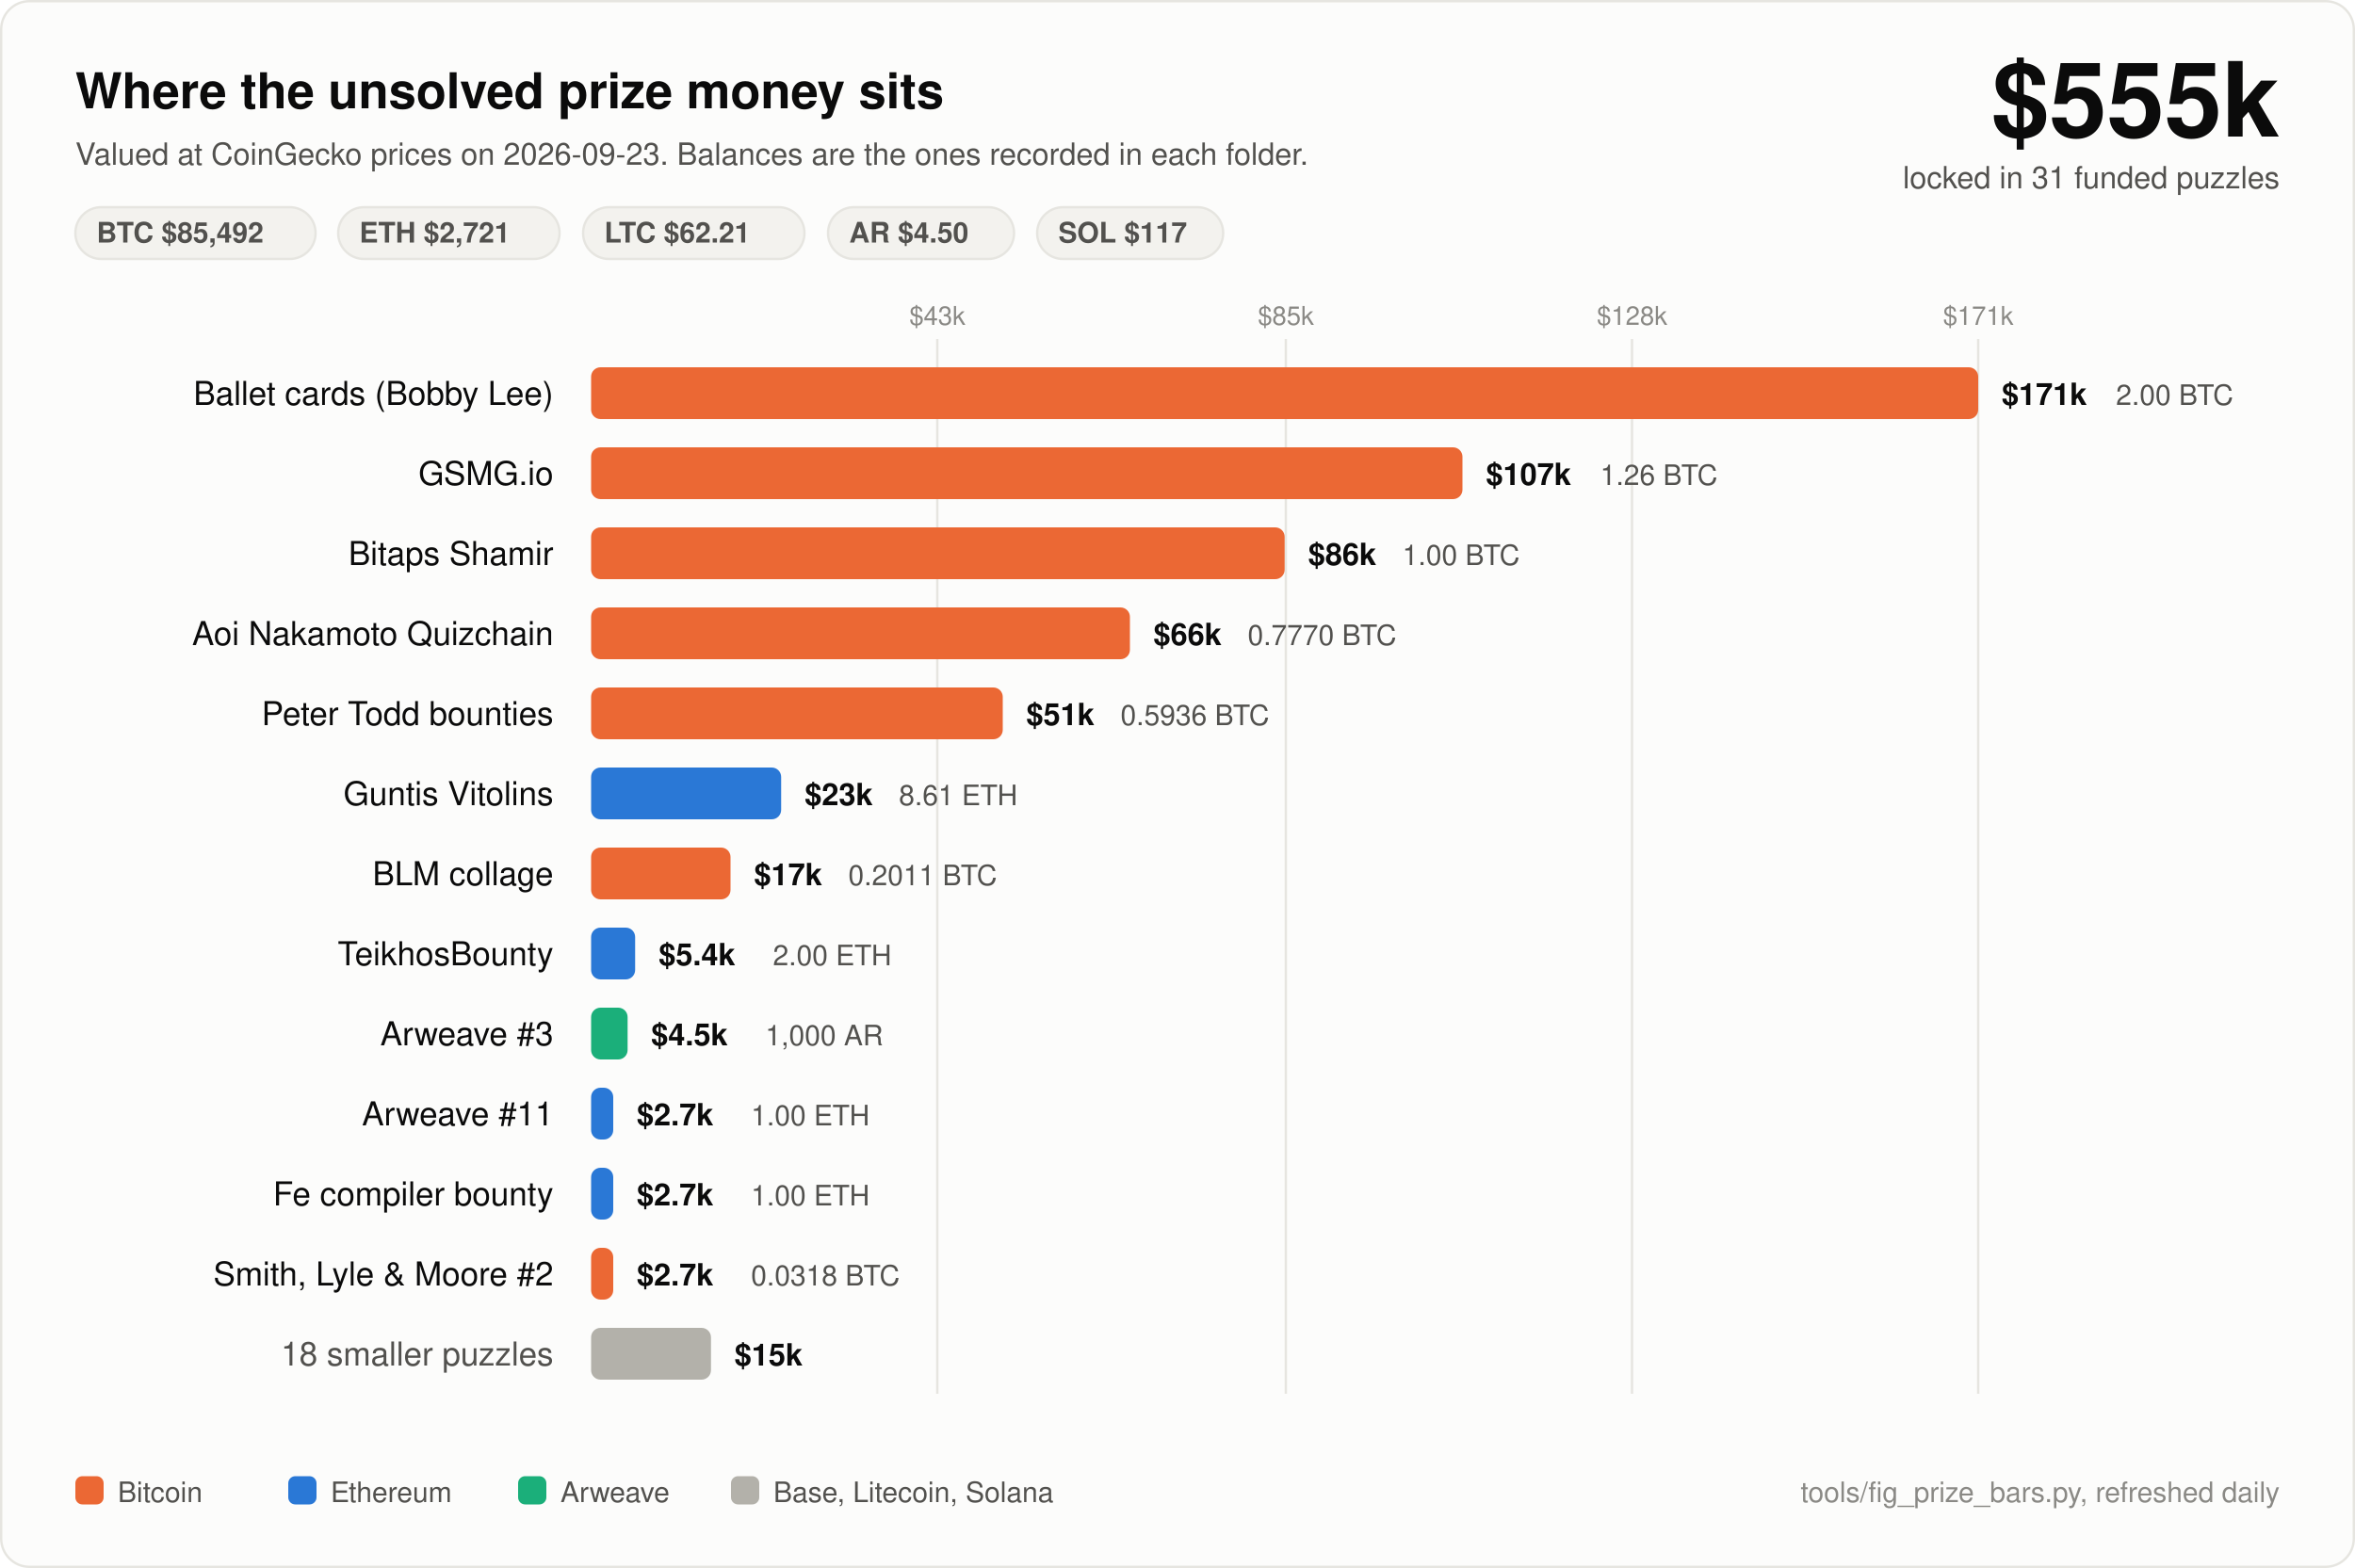
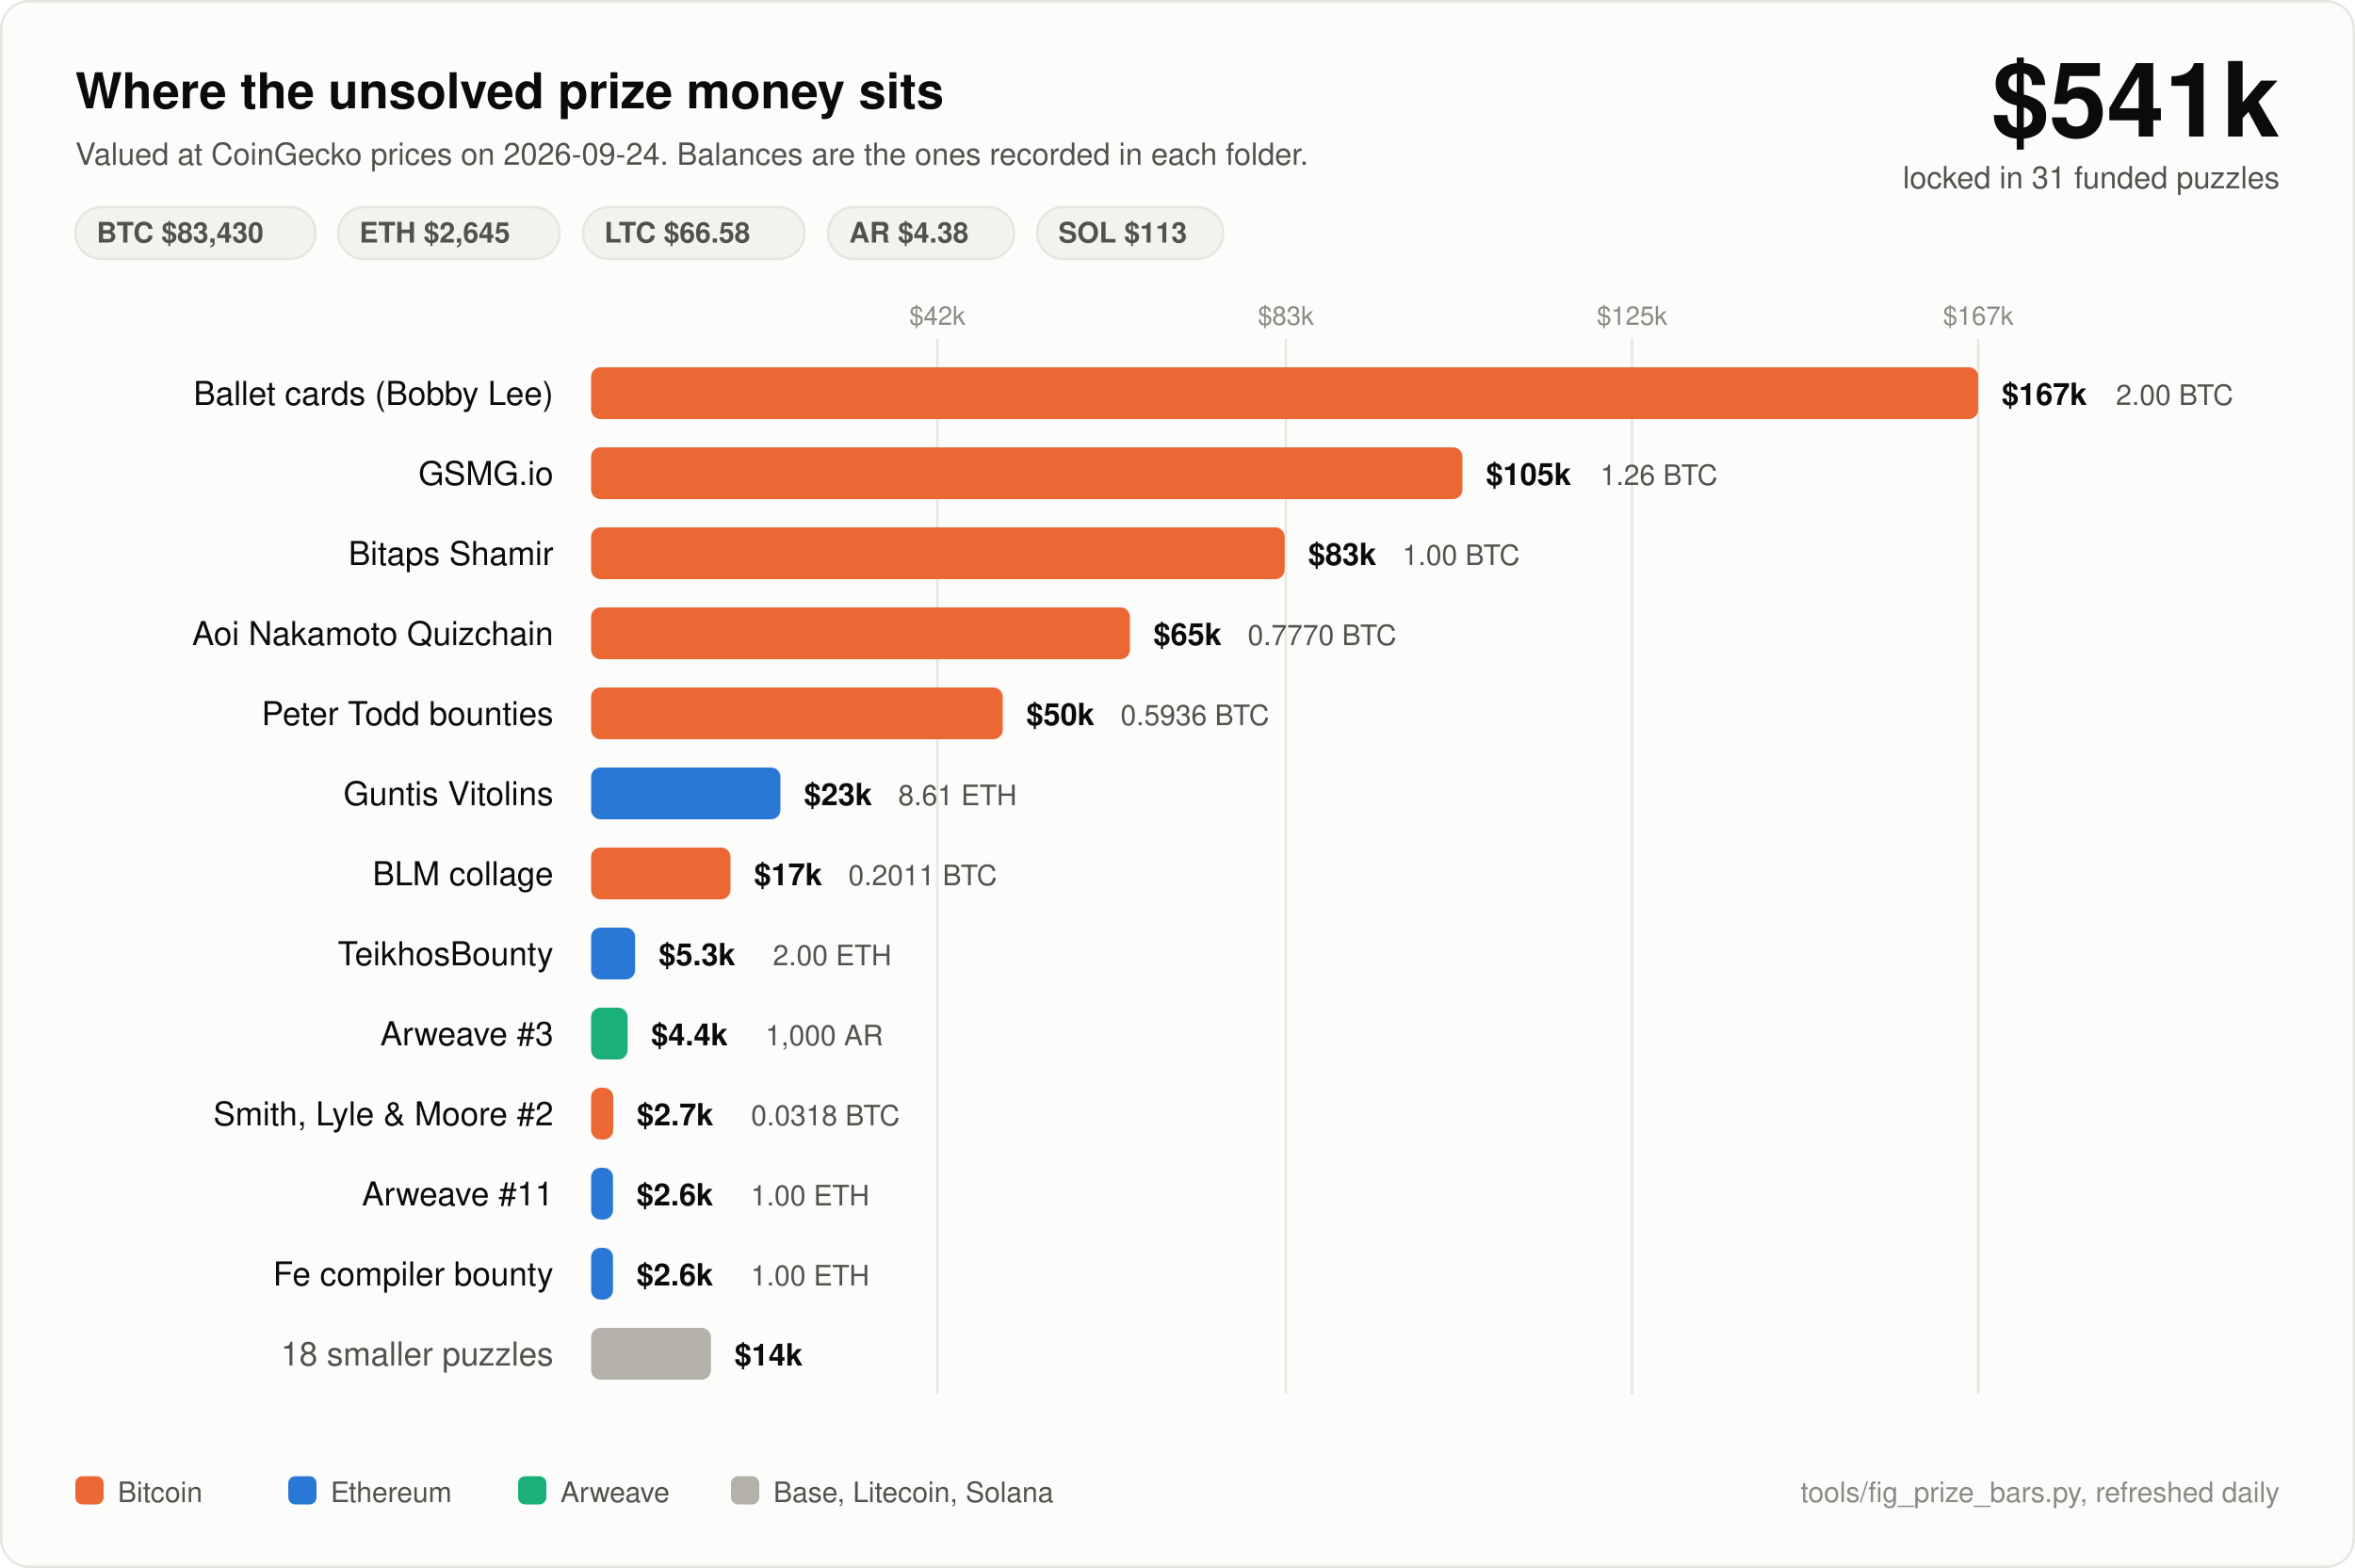
<svg xmlns="http://www.w3.org/2000/svg" width="1000" height="666" viewBox="0 0 1000 666" font-family="ui-sans-serif, -apple-system, Segoe UI, Helvetica, Arial, sans-serif">
  <rect x="0.5" y="0.5" width="999" height="665" rx="12" fill="#fcfcfb" stroke="#e6e5e0" />
  <text x="32" y="46" fill="#0b0b0b" font-size="21" font-weight="700">Where the unsolved prize money sits</text>
-   <text x="32" y="70" fill="#52514e" font-size="13">Valued at CoinGecko prices on 2026-09-23. Balances are the ones recorded in each folder.</text>
-   <text x="968" y="58" fill="#0b0b0b" font-size="44" font-weight="700" text-anchor="end">$555k</text>
+   <text x="32" y="70" fill="#52514e" font-size="13">Valued at CoinGecko prices on 2026-09-24. Balances are the ones recorded in each folder.</text>
+   <text x="968" y="58" fill="#0b0b0b" font-size="44" font-weight="700" text-anchor="end">$541k</text>
  <text x="968" y="80" fill="#52514e" font-size="13" text-anchor="end">locked in 31 funded puzzles</text>
  <rect x="32" y="88" width="102" height="22" rx="11" fill="#f3f2ee" stroke="#e6e5e0" />
-   <text x="41" y="103" fill="#52514e" font-size="12" font-weight="600">BTC $85,492</text>
+   <text x="41" y="103" fill="#52514e" font-size="12" font-weight="600">BTC $83,430</text>
  <rect x="143.6" y="88" width="94" height="22" rx="11" fill="#f3f2ee" stroke="#e6e5e0" />
-   <text x="152.6" y="103" fill="#52514e" font-size="12" font-weight="600">ETH $2,721</text>
+   <text x="152.6" y="103" fill="#52514e" font-size="12" font-weight="600">ETH $2,645</text>
  <rect x="247.6" y="88" width="94" height="22" rx="11" fill="#f3f2ee" stroke="#e6e5e0" />
-   <text x="256.6" y="103" fill="#52514e" font-size="12" font-weight="600">LTC $62.21</text>
+   <text x="256.6" y="103" fill="#52514e" font-size="12" font-weight="600">LTC $66.58</text>
  <rect x="351.6" y="88" width="79" height="22" rx="11" fill="#f3f2ee" stroke="#e6e5e0" />
-   <text x="360.6" y="103" fill="#52514e" font-size="12" font-weight="600">AR $4.50</text>
+   <text x="360.6" y="103" fill="#52514e" font-size="12" font-weight="600">AR $4.38</text>
  <rect x="440.4" y="88" width="79" height="22" rx="11" fill="#f3f2ee" stroke="#e6e5e0" />
-   <text x="449.4" y="103" fill="#52514e" font-size="12" font-weight="600">SOL $117</text>
+   <text x="449.4" y="103" fill="#52514e" font-size="12" font-weight="600">SOL $113</text>
  <line x1="398" y1="144" x2="398" y2="592" stroke="#e6e5e0" stroke-width="1" />
-   <text x="398" y="138" fill="#8a8985" font-size="11" text-anchor="middle">$43k</text>
+   <text x="398" y="138" fill="#8a8985" font-size="11" text-anchor="middle">$42k</text>
  <line x1="546" y1="144" x2="546" y2="592" stroke="#e6e5e0" stroke-width="1" />
-   <text x="546" y="138" fill="#8a8985" font-size="11" text-anchor="middle">$85k</text>
+   <text x="546" y="138" fill="#8a8985" font-size="11" text-anchor="middle">$83k</text>
  <line x1="693" y1="144" x2="693" y2="592" stroke="#e6e5e0" stroke-width="1" />
-   <text x="693" y="138" fill="#8a8985" font-size="11" text-anchor="middle">$128k</text>
+   <text x="693" y="138" fill="#8a8985" font-size="11" text-anchor="middle">$125k</text>
  <line x1="840" y1="144" x2="840" y2="592" stroke="#e6e5e0" stroke-width="1" />
-   <text x="840" y="138" fill="#8a8985" font-size="11" text-anchor="middle">$171k</text>
+   <text x="840" y="138" fill="#8a8985" font-size="11" text-anchor="middle">$167k</text>
  <text x="235" y="172" fill="#0b0b0b" font-size="14" text-anchor="end">Ballet cards (Bobby Lee)</text>
  <rect x="251" y="156" width="589.0" height="22" rx="4" fill="#eb6834" />
-   <text x="850.0" y="172" fill="#0b0b0b" font-size="13" font-weight="600">$171k</text>
+   <text x="850.0" y="172" fill="#0b0b0b" font-size="13" font-weight="600">$167k</text>
  <text x="898.5" y="172" fill="#52514e" font-size="12">2.00 BTC</text>
  <text x="235" y="206" fill="#0b0b0b" font-size="14" text-anchor="end">GSMG.io</text>
  <rect x="251" y="190" width="370.0" height="22" rx="4" fill="#eb6834" />
-   <text x="631.0" y="206" fill="#0b0b0b" font-size="13" font-weight="600">$107k</text>
+   <text x="631.0" y="206" fill="#0b0b0b" font-size="13" font-weight="600">$105k</text>
  <text x="679.5" y="206" fill="#52514e" font-size="12">1.26 BTC</text>
  <text x="235" y="240" fill="#0b0b0b" font-size="14" text-anchor="end">Bitaps Shamir</text>
  <rect x="251" y="224" width="294.5" height="22" rx="4" fill="#eb6834" />
-   <text x="555.5" y="240" fill="#0b0b0b" font-size="13" font-weight="600">$86k</text>
+   <text x="555.5" y="240" fill="#0b0b0b" font-size="13" font-weight="600">$83k</text>
  <text x="595.5" y="240" fill="#52514e" font-size="12">1.00 BTC</text>
  <text x="235" y="274" fill="#0b0b0b" font-size="14" text-anchor="end">Aoi Nakamoto Quizchain</text>
  <rect x="251" y="258" width="228.8" height="22" rx="4" fill="#eb6834" />
-   <text x="489.8" y="274" fill="#0b0b0b" font-size="13" font-weight="600">$66k</text>
+   <text x="489.8" y="274" fill="#0b0b0b" font-size="13" font-weight="600">$65k</text>
  <text x="529.8" y="274" fill="#52514e" font-size="12">0.7770 BTC</text>
  <text x="235" y="308" fill="#0b0b0b" font-size="14" text-anchor="end">Peter Todd bounties</text>
  <rect x="251" y="292" width="174.8" height="22" rx="4" fill="#eb6834" />
-   <text x="435.8" y="308" fill="#0b0b0b" font-size="13" font-weight="600">$51k</text>
+   <text x="435.8" y="308" fill="#0b0b0b" font-size="13" font-weight="600">$50k</text>
  <text x="475.8" y="308" fill="#52514e" font-size="12">0.5936 BTC</text>
  <text x="235" y="342" fill="#0b0b0b" font-size="14" text-anchor="end">Guntis Vitolins</text>
-   <rect x="251" y="326" width="80.7" height="22" rx="4" fill="#2a78d6" />
-   <text x="341.7" y="342" fill="#0b0b0b" font-size="13" font-weight="600">$23k</text>
-   <text x="381.7" y="342" fill="#52514e" font-size="12">8.61 ETH</text>
+   <rect x="251" y="326" width="80.4" height="22" rx="4" fill="#2a78d6" />
+   <text x="341.4" y="342" fill="#0b0b0b" font-size="13" font-weight="600">$23k</text>
+   <text x="381.4" y="342" fill="#52514e" font-size="12">8.61 ETH</text>
  <text x="235" y="376" fill="#0b0b0b" font-size="14" text-anchor="end">BLM collage</text>
  <rect x="251" y="360" width="59.2" height="22" rx="4" fill="#eb6834" />
  <text x="320.2" y="376" fill="#0b0b0b" font-size="13" font-weight="600">$17k</text>
  <text x="360.2" y="376" fill="#52514e" font-size="12">0.2011 BTC</text>
  <text x="235" y="410" fill="#0b0b0b" font-size="14" text-anchor="end">TeikhosBounty</text>
  <rect x="251" y="394" width="18.7" height="22" rx="4" fill="#2a78d6" />
-   <text x="279.7" y="410" fill="#0b0b0b" font-size="13" font-weight="600">$5.4k</text>
+   <text x="279.7" y="410" fill="#0b0b0b" font-size="13" font-weight="600">$5.3k</text>
  <text x="328.2" y="410" fill="#52514e" font-size="12">2.00 ETH</text>
  <text x="235" y="444" fill="#0b0b0b" font-size="14" text-anchor="end">Arweave #3</text>
  <rect x="251" y="428" width="15.5" height="22" rx="4" fill="#1baf7a" />
-   <text x="276.5" y="444" fill="#0b0b0b" font-size="13" font-weight="600">$4.5k</text>
+   <text x="276.5" y="444" fill="#0b0b0b" font-size="13" font-weight="600">$4.4k</text>
  <text x="325.0" y="444" fill="#52514e" font-size="12">1,000 AR</text>
-   <text x="235" y="478" fill="#0b0b0b" font-size="14" text-anchor="end">Arweave #11</text>
-   <rect x="251" y="462" width="9.4" height="22" rx="4" fill="#2a78d6" />
+   <text x="235" y="478" fill="#0b0b0b" font-size="14" text-anchor="end">Smith, Lyle &amp; Moore #2</text>
+   <rect x="251" y="462" width="9.4" height="22" rx="4" fill="#eb6834" />
  <text x="270.4" y="478" fill="#0b0b0b" font-size="13" font-weight="600">$2.7k</text>
-   <text x="318.9" y="478" fill="#52514e" font-size="12">1.00 ETH</text>
-   <text x="235" y="512" fill="#0b0b0b" font-size="14" text-anchor="end">Fe compiler bounty</text>
-   <rect x="251" y="496" width="9.4" height="22" rx="4" fill="#2a78d6" />
-   <text x="270.4" y="512" fill="#0b0b0b" font-size="13" font-weight="600">$2.7k</text>
-   <text x="318.9" y="512" fill="#52514e" font-size="12">1.00 ETH</text>
-   <text x="235" y="546" fill="#0b0b0b" font-size="14" text-anchor="end">Smith, Lyle &amp; Moore #2</text>
-   <rect x="251" y="530" width="9.4" height="22" rx="4" fill="#eb6834" />
-   <text x="270.4" y="546" fill="#0b0b0b" font-size="13" font-weight="600">$2.7k</text>
-   <text x="318.9" y="546" fill="#52514e" font-size="12">0.0318 BTC</text>
+   <text x="318.9" y="478" fill="#52514e" font-size="12">0.0318 BTC</text>
+   <text x="235" y="512" fill="#0b0b0b" font-size="14" text-anchor="end">Arweave #11</text>
+   <rect x="251" y="496" width="9.3" height="22" rx="4" fill="#2a78d6" />
+   <text x="270.3" y="512" fill="#0b0b0b" font-size="13" font-weight="600">$2.6k</text>
+   <text x="318.8" y="512" fill="#52514e" font-size="12">1.00 ETH</text>
+   <text x="235" y="546" fill="#0b0b0b" font-size="14" text-anchor="end">Fe compiler bounty</text>
+   <rect x="251" y="530" width="9.3" height="22" rx="4" fill="#2a78d6" />
+   <text x="270.3" y="546" fill="#0b0b0b" font-size="13" font-weight="600">$2.6k</text>
+   <text x="318.8" y="546" fill="#52514e" font-size="12">1.00 ETH</text>
  <text x="235" y="580" fill="#52514e" font-size="14" text-anchor="end">18 smaller puzzles</text>
  <rect x="251" y="564" width="50.9" height="22" rx="4" fill="#b3b1aa" />
-   <text x="311.9" y="580" fill="#0b0b0b" font-size="13" font-weight="600">$15k</text>
+   <text x="311.9" y="580" fill="#0b0b0b" font-size="13" font-weight="600">$14k</text>
  <rect x="32" y="627" width="12" height="12" rx="3" fill="#eb6834" />
  <text x="50" y="638" fill="#52514e" font-size="12">Bitcoin</text>
  <rect x="122.4" y="627" width="12" height="12" rx="3" fill="#2a78d6" />
  <text x="140.4" y="638" fill="#52514e" font-size="12">Ethereum</text>
  <rect x="220.0" y="627" width="12" height="12" rx="3" fill="#1baf7a" />
  <text x="238.0" y="638" fill="#52514e" font-size="12">Arweave</text>
  <rect x="310.4" y="627" width="12" height="12" rx="3" fill="#b3b1aa" />
  <text x="328.4" y="638" fill="#52514e" font-size="12">Base, Litecoin, Solana</text>
  <text x="968" y="638" fill="#8a8985" font-size="12" text-anchor="end">tools/fig_prize_bars.py, refreshed daily</text>
</svg>
